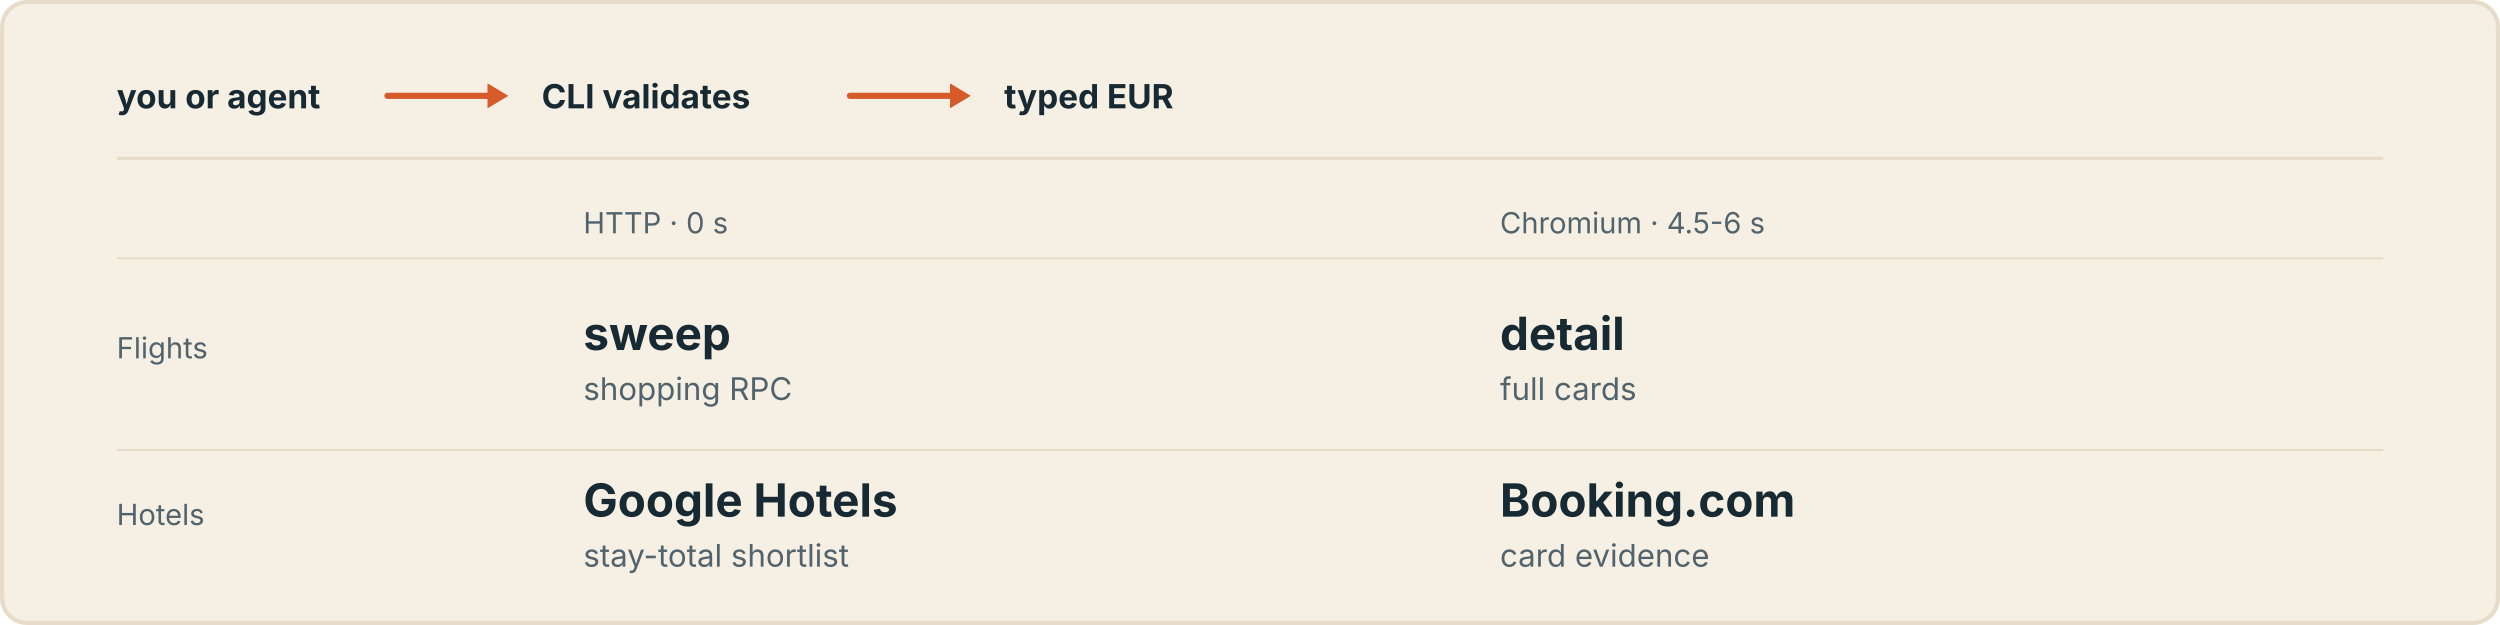
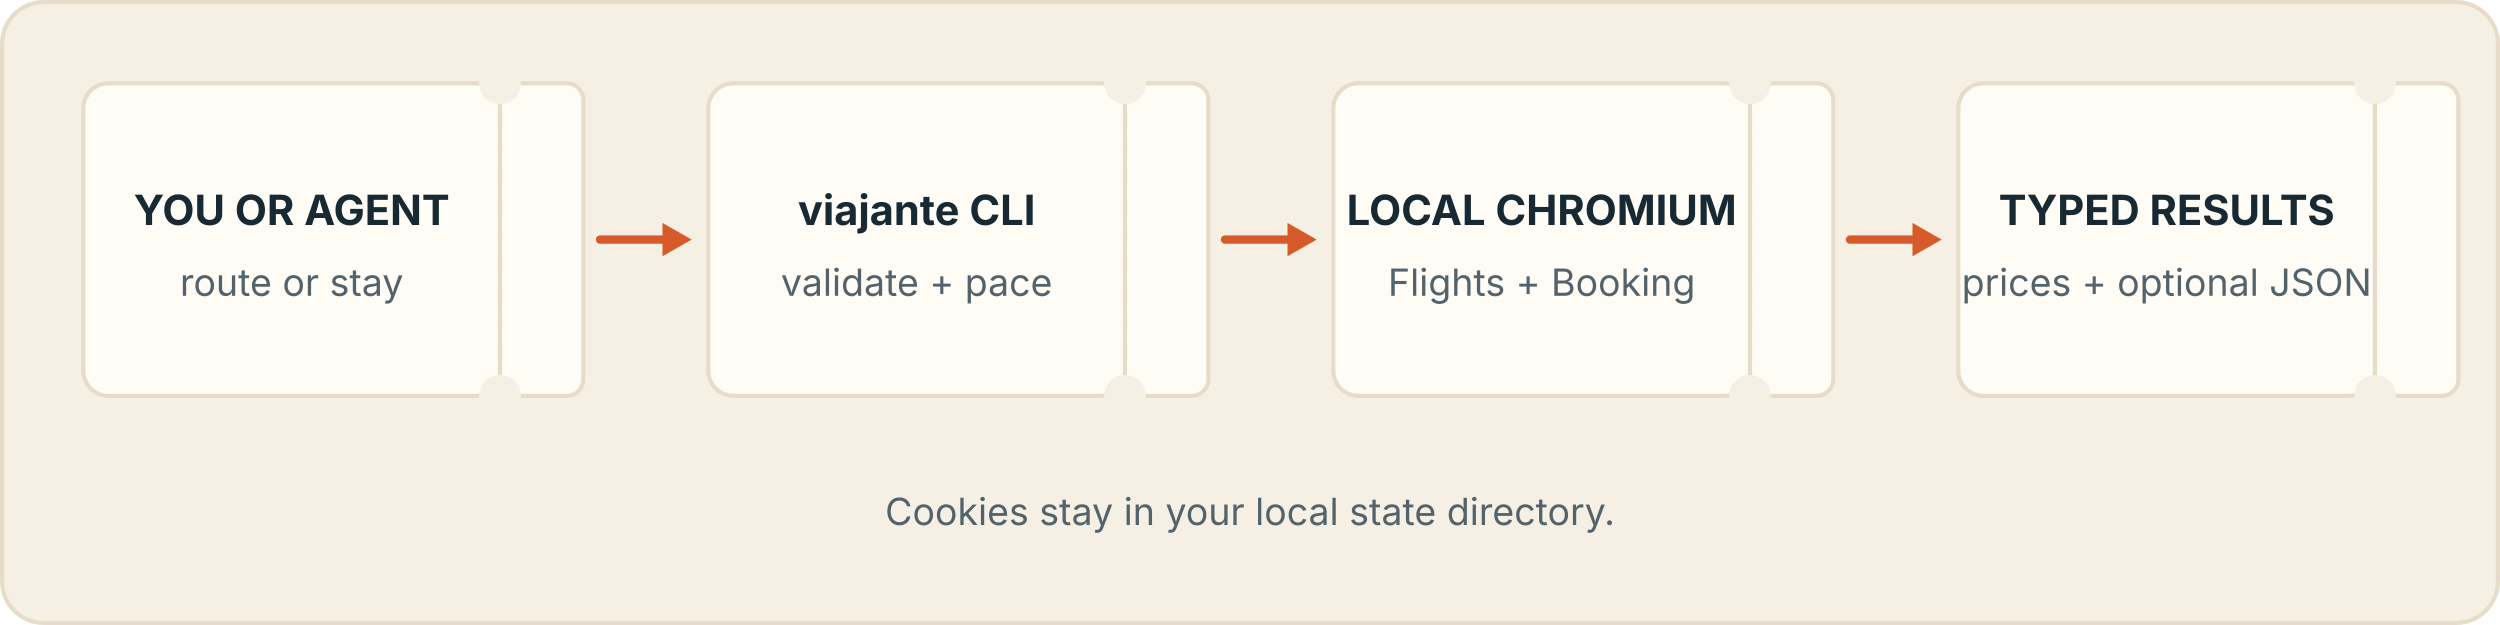
<svg xmlns="http://www.w3.org/2000/svg" width="1200" height="300" viewBox="0 0 1200 300" role="img" font-family="system-ui, -apple-system, Segoe UI, sans-serif">
-   <rect x="1" y="1" width="1198" height="298" rx="12" fill="#F6F0E4" stroke="#E6DCC9" stroke-width="2" />
-   <text x="56" y="52" fill="#172A33" font-size="16" font-weight="700">you or agent</text>
-   <path d="M186 46H238" fill="none" stroke="#D75A2B" stroke-width="3" stroke-linecap="round" />
-   <path d="M244 46l-10 -6v12z" fill="#D75A2B" />
-   <text x="260" y="52" fill="#172A33" font-size="16" font-weight="700">CLI validates</text>
-   <path d="M408 46H460" fill="none" stroke="#D75A2B" stroke-width="3" stroke-linecap="round" />
-   <path d="M466 46l-10 -6v12z" fill="#D75A2B" />
-   <text x="482" y="52" fill="#172A33" font-size="16" font-weight="700">typed EUR</text>
-   <path d="M56 76H1144" stroke="#E6DCC9" stroke-width="1.5" />
-   <text x="280" y="112" fill="#52636B" font-size="14">HTTP · 0 s</text>
-   <text x="720" y="112" fill="#52636B" font-size="14">Chromium · 4.5-6 s</text>
-   <path d="M56 124H1144" stroke="#E6DCC9" stroke-width="1" />
-   <text x="56" y="172" fill="#52636B" font-size="14">Flights</text>
-   <text x="280" y="168" fill="#172A33" font-size="22" font-weight="700">sweep</text>
-   <text x="280" y="192" fill="#52636B" font-size="15">shopping RPC</text>
-   <text x="720" y="168" fill="#172A33" font-size="22" font-weight="700">detail</text>
-   <text x="720" y="192" fill="#52636B" font-size="15">full cards</text>
-   <path d="M56 216H1144" stroke="#E6DCC9" stroke-width="1" />
-   <text x="56" y="252" fill="#52636B" font-size="14">Hotels</text>
-   <text x="280" y="248" fill="#172A33" font-size="22" font-weight="700">Google Hotels</text>
-   <text x="280" y="272" fill="#52636B" font-size="15">stay-total shortlist</text>
-   <text x="720" y="248" fill="#172A33" font-size="22" font-weight="700">Booking.com</text>
-   <text x="720" y="272" fill="#52636B" font-size="15">card evidence</text>
+   <rect x="1" y="1" width="1198" height="298" rx="20" fill="#F6F0E4" stroke="#E6DCC9" stroke-width="2" />
+   <g>
+     <rect x="40" y="40" width="200" height="150" rx="12" fill="#FFFCF6" stroke="#E6DCC9" stroke-width="2" />
+     <rect x="240" y="40" width="40" height="150" rx="8" fill="#FFFCF6" stroke="#E6DCC9" stroke-width="2" />
+     <path d="M240 40V190" stroke="#E6DCC9" stroke-width="2" stroke-dasharray="6 8" />
+     <circle cx="240" cy="40" r="10" fill="#F6F0E4" />
+     <circle cx="240" cy="190" r="10" fill="#F6F0E4" />
+     <text x="140" y="108" fill="#172A33" font-size="20" font-weight="700" text-anchor="middle">YOU OR AGENT</text>
+     <text x="140" y="142" fill="#52636B" font-size="18" text-anchor="middle">route or stay</text>
+   </g>
+   <g>
+     <rect x="340" y="40" width="200" height="150" rx="12" fill="#FFFCF6" stroke="#E6DCC9" stroke-width="2" />
+     <rect x="540" y="40" width="40" height="150" rx="8" fill="#FFFCF6" stroke="#E6DCC9" stroke-width="2" />
+     <path d="M540 40V190" stroke="#E6DCC9" stroke-width="2" stroke-dasharray="6 8" />
+     <circle cx="540" cy="40" r="10" fill="#F6F0E4" />
+     <circle cx="540" cy="190" r="10" fill="#F6F0E4" />
+     <text x="440" y="108" fill="#172A33" font-size="20" font-weight="700" text-anchor="middle">viajante CLI</text>
+     <text x="440" y="142" fill="#52636B" font-size="18" text-anchor="middle">validate + pace</text>
+   </g>
+   <g>
+     <rect x="640" y="40" width="200" height="150" rx="12" fill="#FFFCF6" stroke="#E6DCC9" stroke-width="2" />
+     <rect x="840" y="40" width="40" height="150" rx="8" fill="#FFFCF6" stroke="#E6DCC9" stroke-width="2" />
+     <path d="M840 40V190" stroke="#E6DCC9" stroke-width="2" stroke-dasharray="6 8" />
+     <circle cx="840" cy="40" r="10" fill="#F6F0E4" />
+     <circle cx="840" cy="190" r="10" fill="#F6F0E4" />
+     <text x="740" y="108" fill="#172A33" font-size="20" font-weight="700" text-anchor="middle">LOCAL CHROMIUM</text>
+     <text x="740" y="142" fill="#52636B" font-size="18" text-anchor="middle">Flights + Booking</text>
+   </g>
+   <g>
+     <rect x="940" y="40" width="200" height="150" rx="12" fill="#FFFCF6" stroke="#E6DCC9" stroke-width="2" />
+     <rect x="1140" y="40" width="40" height="150" rx="8" fill="#FFFCF6" stroke="#E6DCC9" stroke-width="2" />
+     <path d="M1140 40V190" stroke="#E6DCC9" stroke-width="2" stroke-dasharray="6 8" />
+     <circle cx="1140" cy="40" r="10" fill="#F6F0E4" />
+     <circle cx="1140" cy="190" r="10" fill="#F6F0E4" />
+     <text x="1040" y="108" fill="#172A33" font-size="20" font-weight="700" text-anchor="middle">TYPED RESULTS</text>
+     <text x="1040" y="142" fill="#52636B" font-size="18" text-anchor="middle">prices + optional JSON</text>
+   </g>
+   <g fill="none" stroke="#D75A2B" stroke-width="4" stroke-linecap="round" stroke-linejoin="round">
+     <path d="M288 115H318" />
+     <path d="M588 115H618" />
+     <path d="M888 115H918" />
+   </g>
+   <g fill="#D75A2B">
+     <path d="M332 115L318 107V123Z" />
+     <path d="M632 115L618 107V123Z" />
+     <path d="M932 115L918 107V123Z" />
+   </g>
+   <text x="600" y="252" fill="#52636B" font-size="18" text-anchor="middle">Cookies stay in your local state directory.</text>
</svg>
